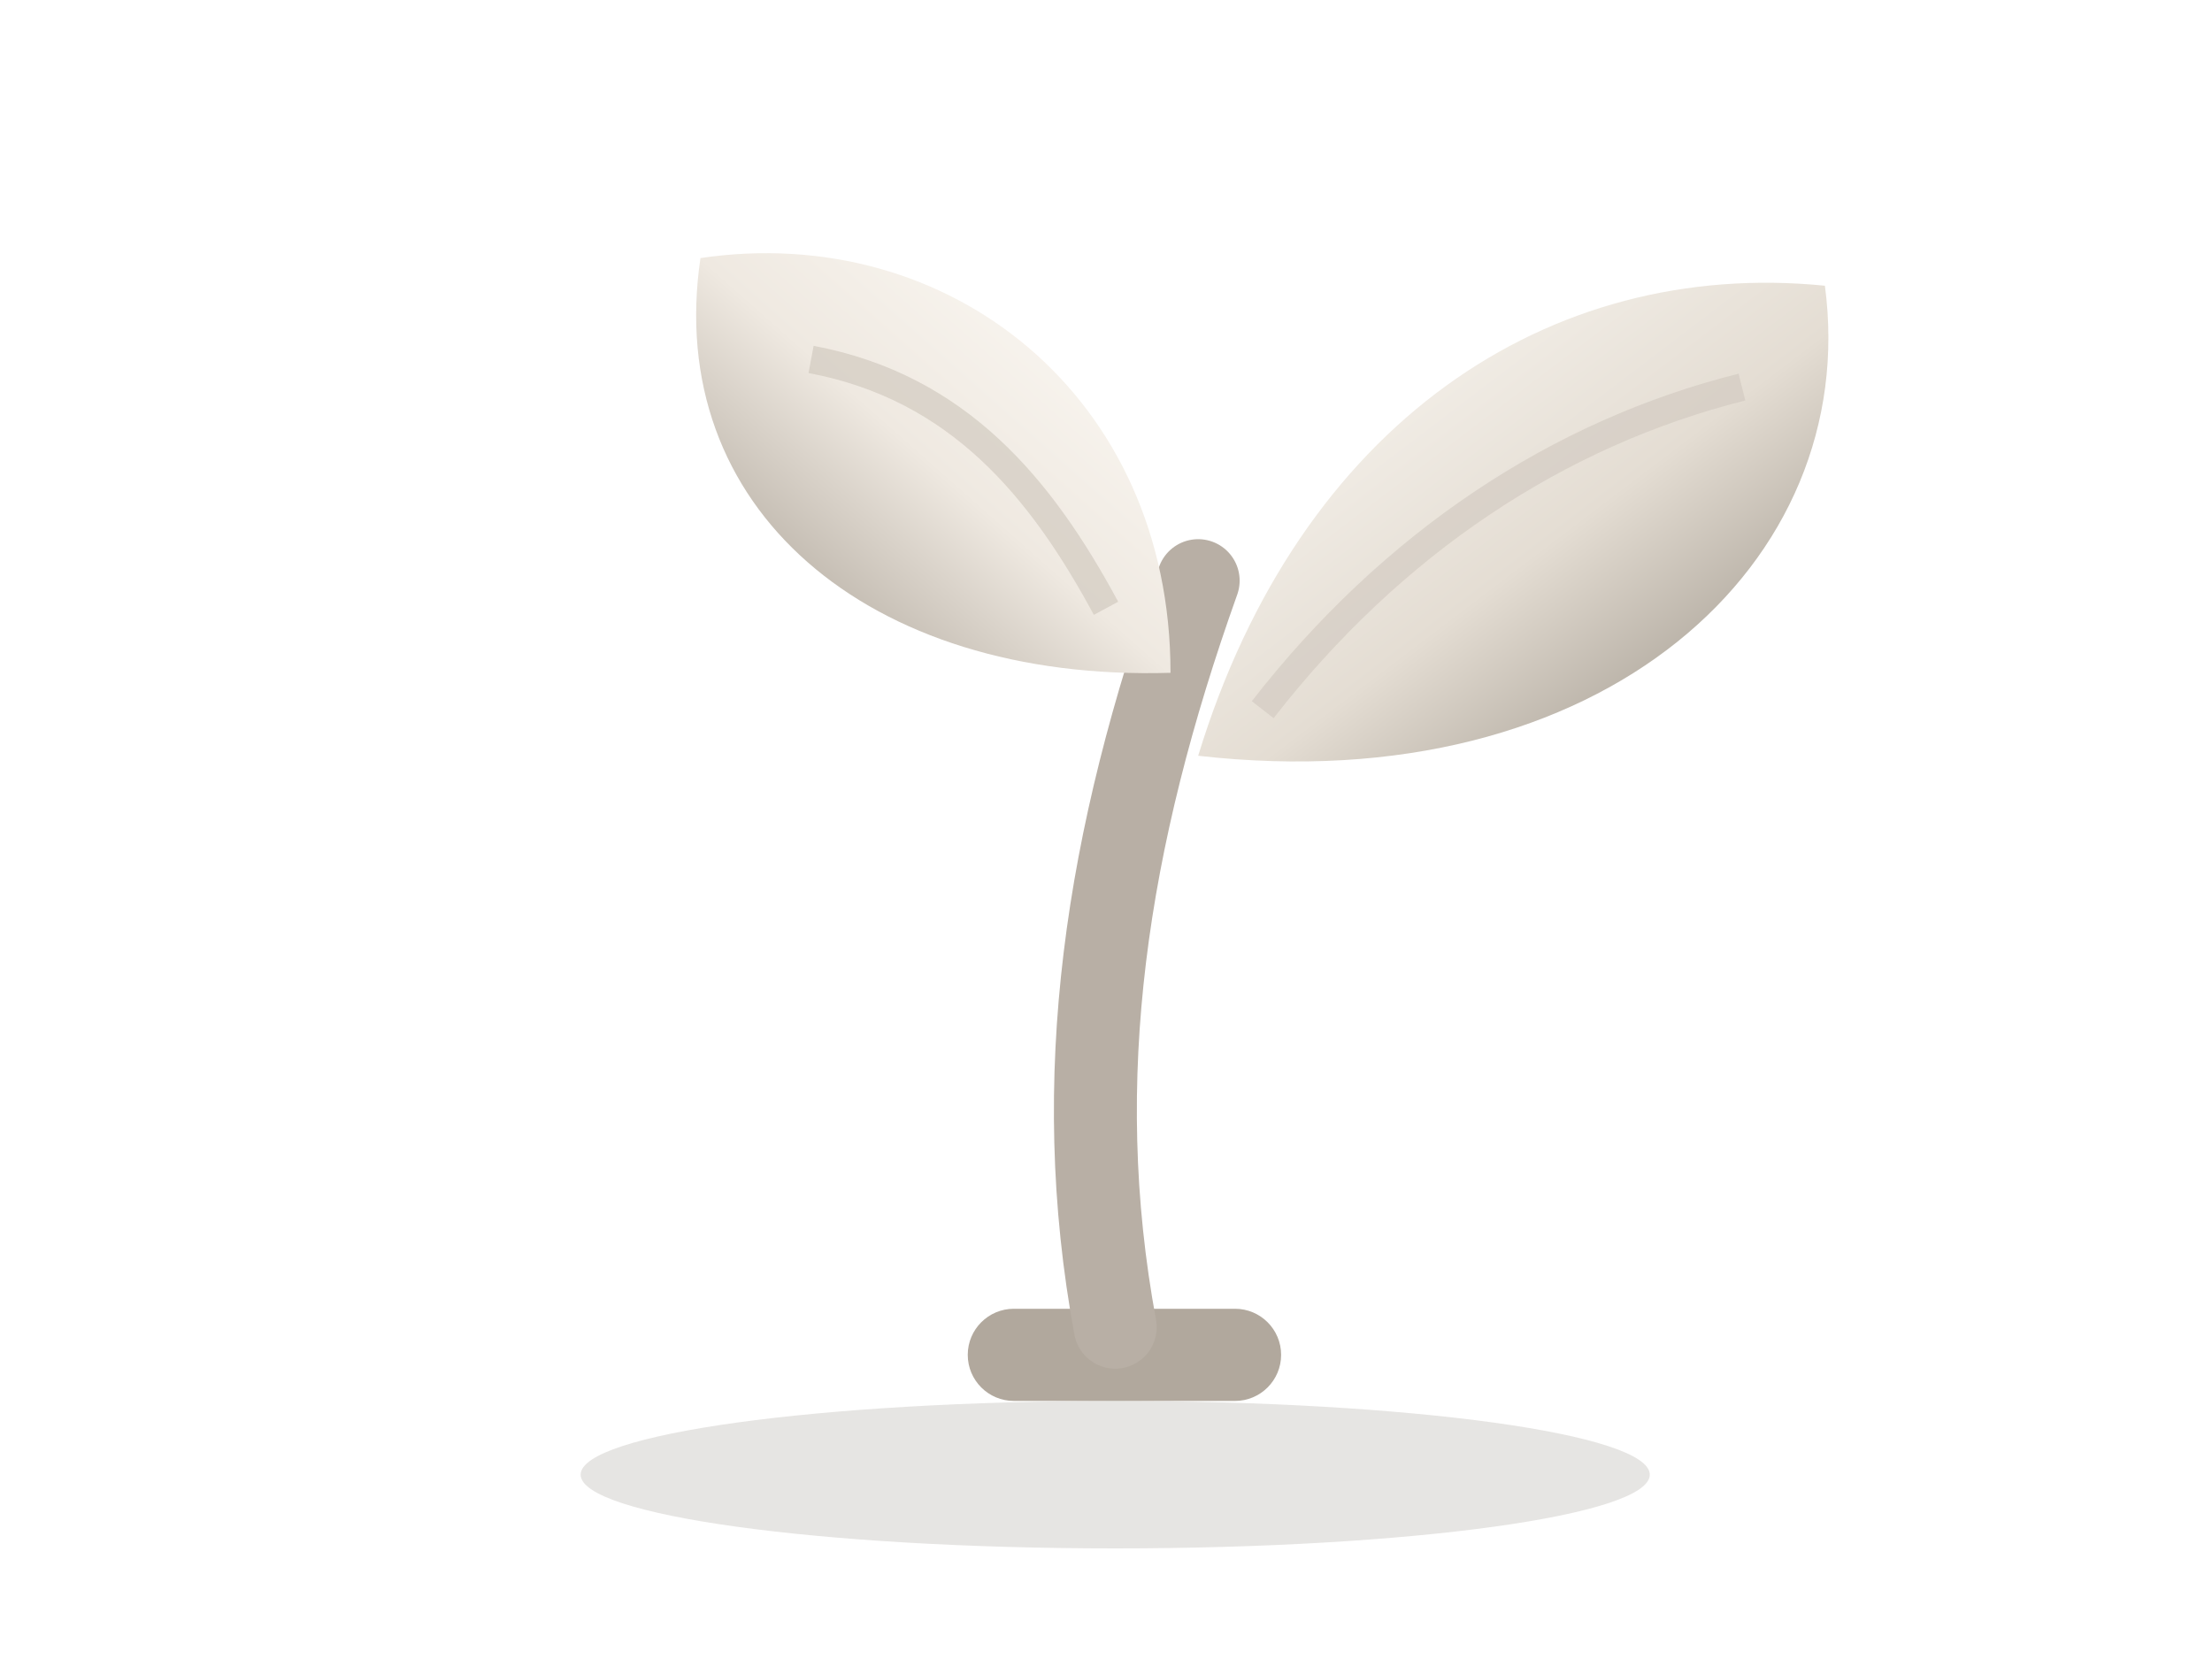
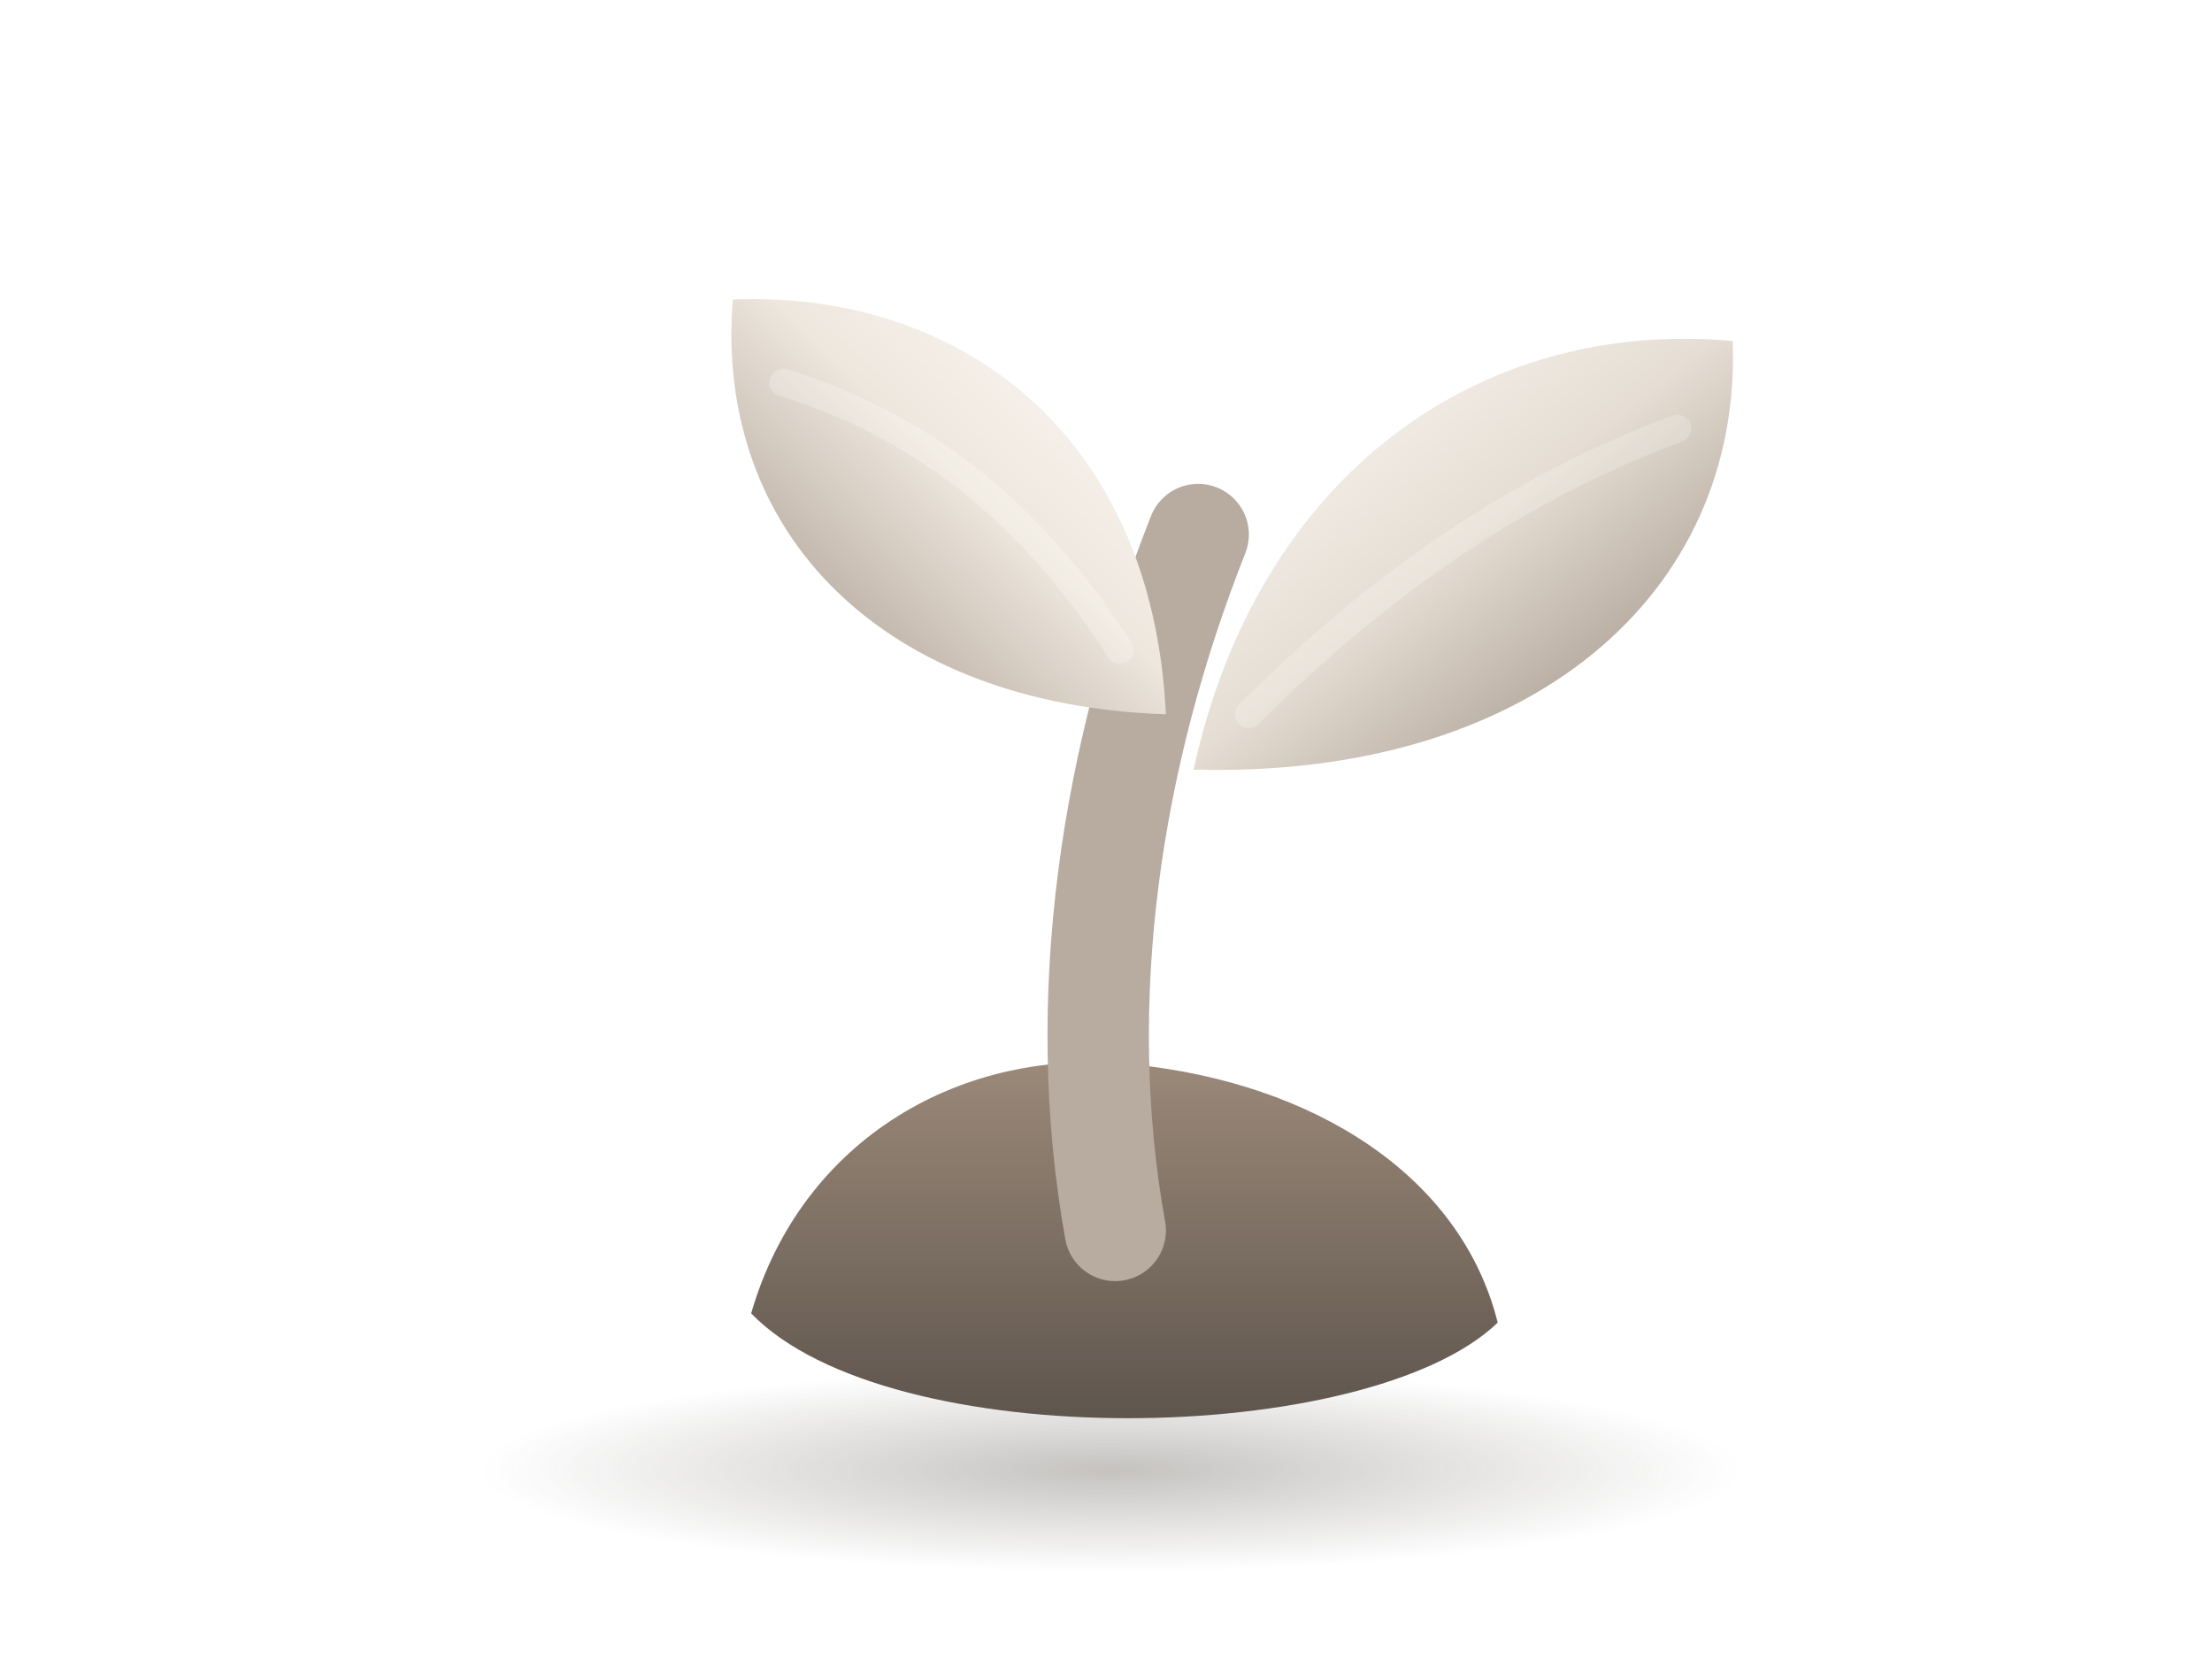
- <svg xmlns="http://www.w3.org/2000/svg" viewBox="0 0 240 180">
+ <svg xmlns="http://www.w3.org/2000/svg" viewBox="0 0 480 360">
  <defs>
-     <linearGradient id="leafA" x1="0" y1="1" x2="1" y2="0">
-       <stop stop-color="#9d9488" />
-       <stop offset=".5" stop-color="#efe9e1" />
+     <linearGradient id="a" x1="0" y1="1" x2="1" y2="0">
+       <stop stop-color="#9b8c80" />
+       <stop offset=".55" stop-color="#eee7de" />
      <stop offset="1" stop-color="#fffdf9" />
    </linearGradient>
-     <linearGradient id="leafB" x1="1" y1="1" x2="0" y2="0">
-       <stop stop-color="#8e867b" />
-       <stop offset=".45" stop-color="#e4ddd3" />
+     <linearGradient id="b" x1="1" y1="1" x2="0" y2="0">
+       <stop stop-color="#8e8074" />
+       <stop offset=".52" stop-color="#e6ded4" />
      <stop offset="1" stop-color="#fffdf9" />
    </linearGradient>
+     <linearGradient id="c" x1="0" y1="0" x2="0" y2="1">
+       <stop stop-color="#9b8979" />
+       <stop offset="1" stop-color="#5e554d" />
+     </linearGradient>
+     <radialGradient id="s">
+       <stop stop-color="#59524b" stop-opacity=".35" />
+       <stop offset="1" stop-color="#59524b" stop-opacity="0" />
+     </radialGradient>
  </defs>
-   <ellipse cx="121" cy="160" rx="58" ry="8" fill="#8f887f" opacity=".22" />
-   <rect x="105" y="142" width="34" height="10" rx="5" fill="#b1a89d" />
-   <path d="M121 144 C116 117 120 91 130 63" fill="none" stroke="#b8afa5" stroke-width="9" stroke-linecap="round" />
-   <path d="M127 73 C94 74 72 55 76 28 C103 24 127 43 127 73Z" fill="url(#leafA)" />
-   <path d="M130 82 C141 46 168 28 198 31 C202 61 174 87 130 82Z" fill="url(#leafB)" />
-   <path d="M88 39 C104 42 113 53 120 66" fill="none" stroke="#cfc7bd" stroke-width="3" opacity=".65" />
-   <path d="M189 42 C169 47 151 59 137 77" fill="none" stroke="#cfc7bd" stroke-width="3" opacity=".58" />
+   <ellipse cx="241" cy="319" rx="137" ry="22" fill="url(#s)" />
+   <path d="M163 285c11-38 46-58 83-54 39 4 71 24 79 56-28 27-132 29-162-2Z" fill="url(#c)" />
+   <path d="M242 267c-9-50-1-103 18-151" fill="none" stroke="#b8aba0" stroke-width="22" stroke-linecap="round" />
+   <path d="M253 155c-61-2-98-39-94-90 48-2 91 28 94 90Z" fill="url(#a)" />
+   <path d="M259 167c14-64 62-98 117-93 2 55-44 95-117 93Z" fill="url(#b)" />
+   <path d="M170 83c32 10 55 30 73 58" fill="none" stroke="#fffdf9" stroke-width="6" opacity=".24" stroke-linecap="round" />
+   <path d="M364 93c-35 13-65 34-93 62" fill="none" stroke="#fffdf9" stroke-width="6" opacity=".22" stroke-linecap="round" />
</svg>
